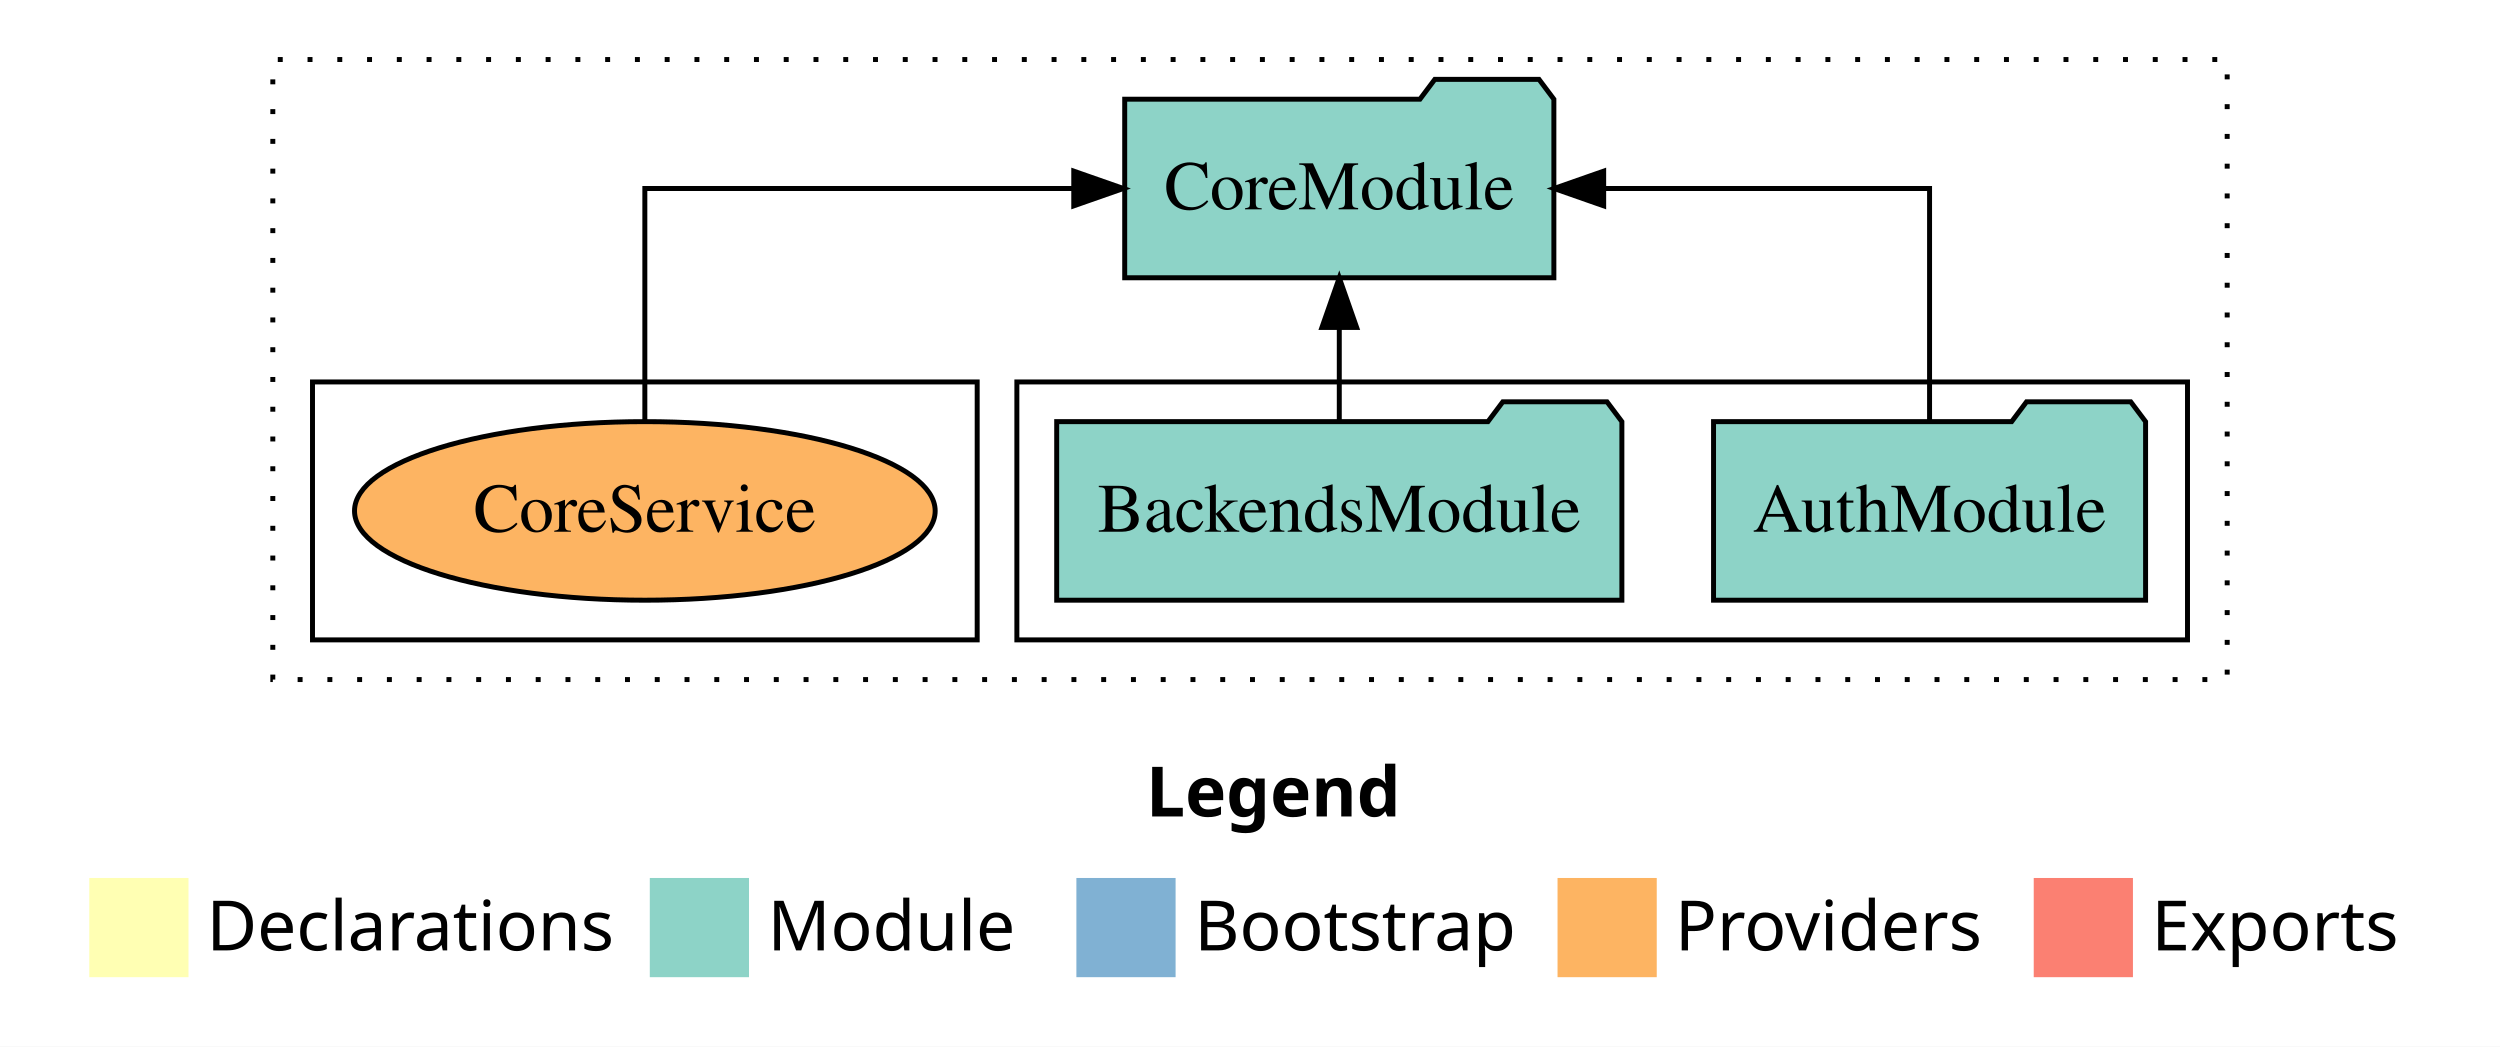
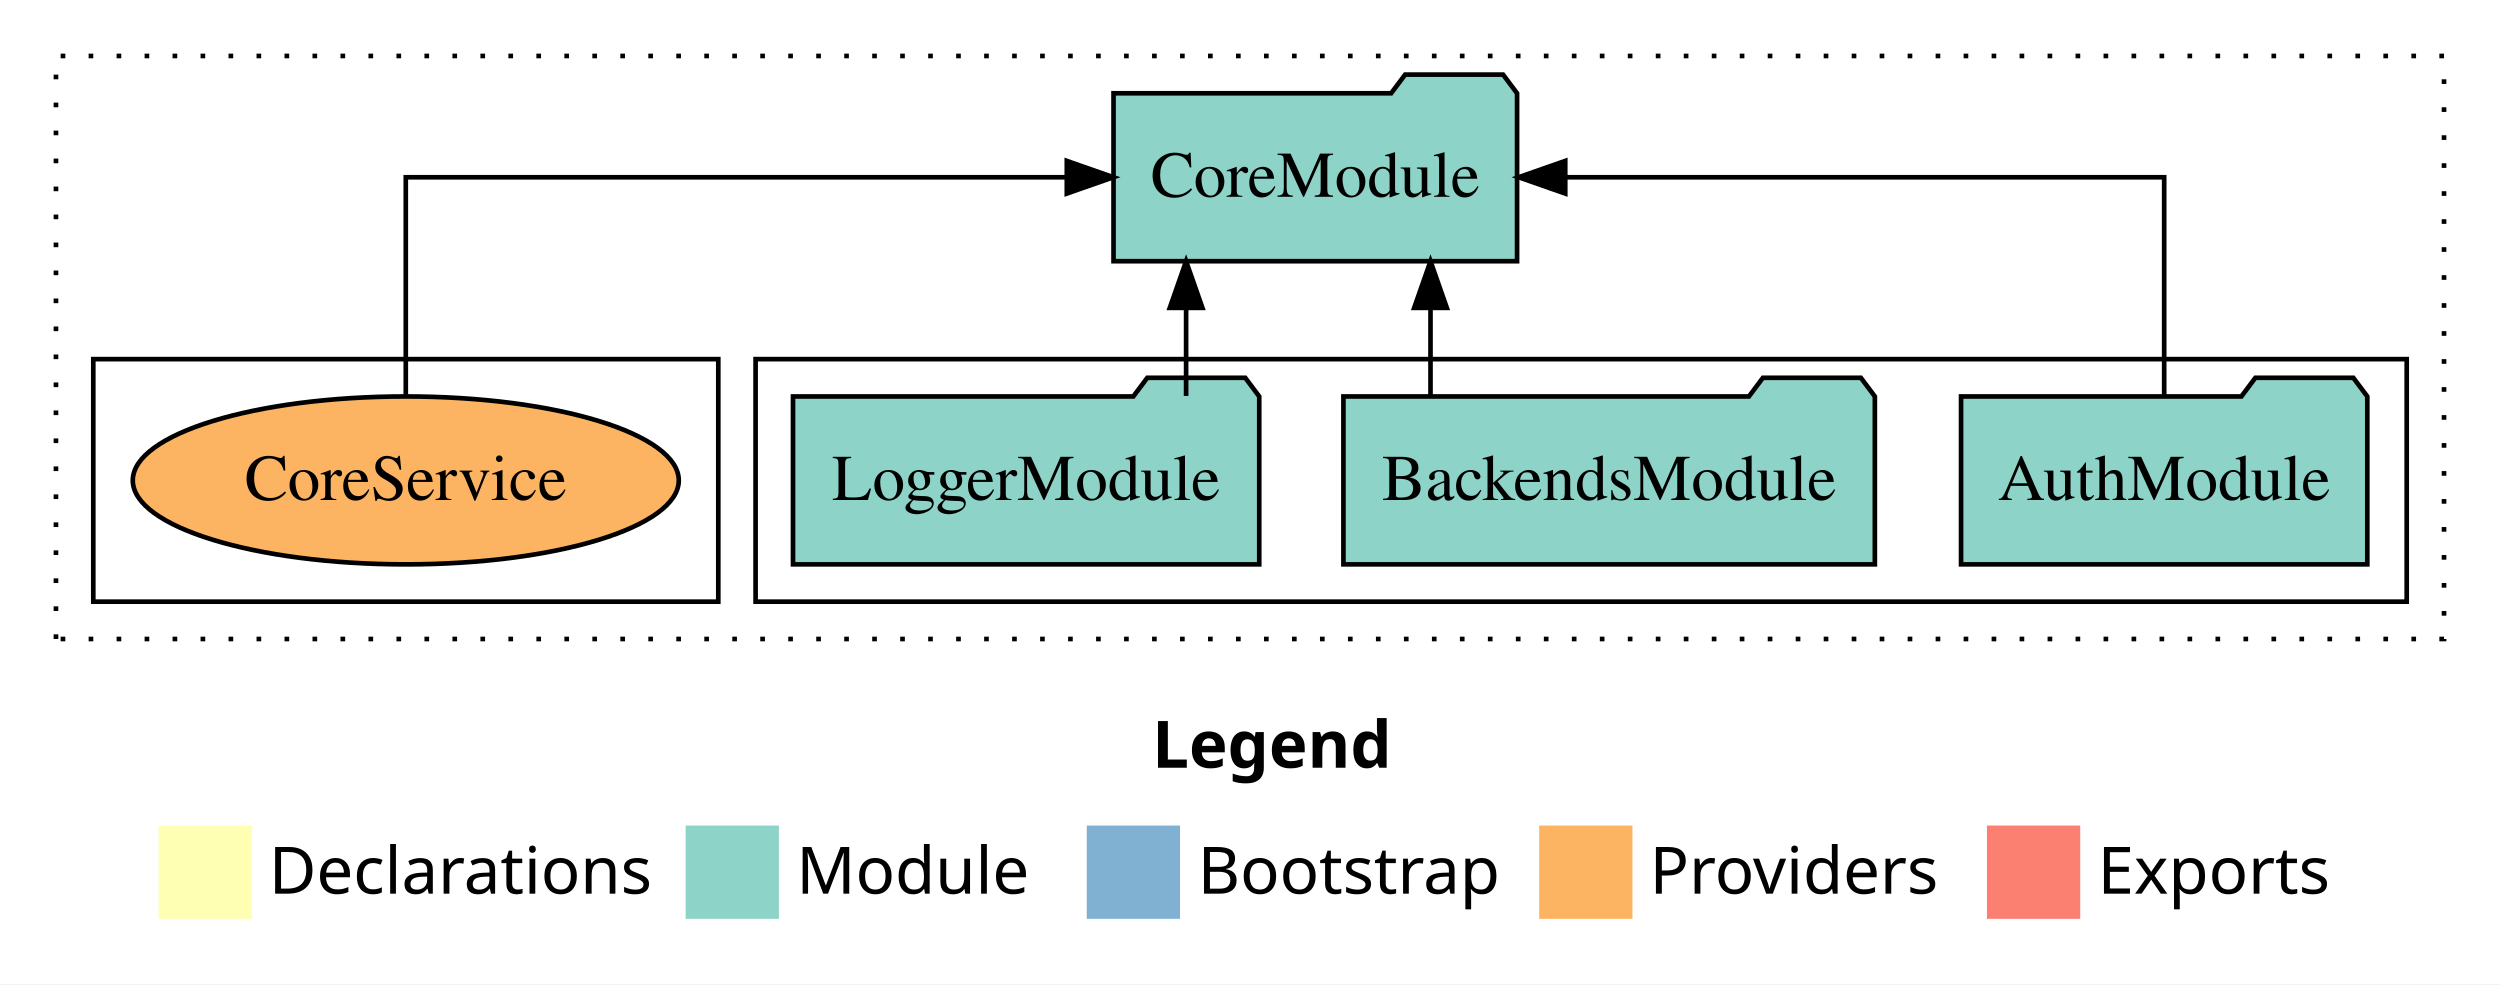
- <svg xmlns="http://www.w3.org/2000/svg" width="504pt" height="211pt" viewBox="0.00 0.00 504.00 211.00">
+ <svg xmlns="http://www.w3.org/2000/svg" width="536pt" height="211pt" viewBox="0.00 0.00 536.00 211.00">
  <g id="graph0" class="graph" transform="scale(1 1) rotate(0) translate(4 207)">
-     <polygon fill="white" stroke="transparent" points="-4,4 -4,-207 500,-207 500,4 -4,4" />
-     <text text-anchor="start" x="227.01" y="-42.4" font-family="Times-12" font-weight="bold" font-size="14.00">Legend</text>
-     <polygon fill="#ffffb3" stroke="transparent" points="14,-10 14,-30 34,-30 34,-10 14,-10" />
-     <text text-anchor="start" x="37.63" y="-15.4" font-family="Times-12" font-size="14.00">  Declarations</text>
-     <polygon fill="#8dd3c7" stroke="transparent" points="127,-10 127,-30 147,-30 147,-10 127,-10" />
-     <text text-anchor="start" x="150.73" y="-15.4" font-family="Times-12" font-size="14.00">  Module</text>
-     <polygon fill="#80b1d3" stroke="transparent" points="213,-10 213,-30 233,-30 233,-10 213,-10" />
-     <text text-anchor="start" x="236.78" y="-15.4" font-family="Times-12" font-size="14.00">  Bootstrap</text>
-     <polygon fill="#fdb462" stroke="transparent" points="310,-10 310,-30 330,-30 330,-10 310,-10" />
-     <text text-anchor="start" x="333.67" y="-15.4" font-family="Times-12" font-size="14.00">  Providers</text>
-     <polygon fill="#fb8072" stroke="transparent" points="406,-10 406,-30 426,-30 426,-10 406,-10" />
-     <text text-anchor="start" x="429.73" y="-15.4" font-family="Times-12" font-size="14.00">  Exports</text>
+     <polygon fill="white" stroke="transparent" points="-4,4 -4,-207 532,-207 532,4 -4,4" />
+     <text text-anchor="start" x="243.01" y="-42.4" font-family="Times-12" font-weight="bold" font-size="14.00">Legend</text>
+     <polygon fill="#ffffb3" stroke="transparent" points="30,-10 30,-30 50,-30 50,-10 30,-10" />
+     <text text-anchor="start" x="53.63" y="-15.4" font-family="Times-12" font-size="14.00">  Declarations</text>
+     <polygon fill="#8dd3c7" stroke="transparent" points="143,-10 143,-30 163,-30 163,-10 143,-10" />
+     <text text-anchor="start" x="166.73" y="-15.4" font-family="Times-12" font-size="14.00">  Module</text>
+     <polygon fill="#80b1d3" stroke="transparent" points="229,-10 229,-30 249,-30 249,-10 229,-10" />
+     <text text-anchor="start" x="252.78" y="-15.4" font-family="Times-12" font-size="14.00">  Bootstrap</text>
+     <polygon fill="#fdb462" stroke="transparent" points="326,-10 326,-30 346,-30 346,-10 326,-10" />
+     <text text-anchor="start" x="349.67" y="-15.4" font-family="Times-12" font-size="14.00">  Providers</text>
+     <polygon fill="#fb8072" stroke="transparent" points="422,-10 422,-30 442,-30 442,-10 422,-10" />
+     <text text-anchor="start" x="445.73" y="-15.4" font-family="Times-12" font-size="14.00">  Exports</text>
    <g id="clust1" class="cluster">
-       <polygon fill="none" stroke="black" stroke-dasharray="1,5" points="51,-70 51,-195 445,-195 445,-70 51,-70" />
+       <polygon fill="none" stroke="black" stroke-dasharray="1,5" points="8,-70 8,-195 520,-195 520,-70 8,-70" />
    </g>
    <g id="clust3" class="cluster">
-       <polygon fill="none" stroke="black" points="201,-78 201,-130 437,-130 437,-78 201,-78" />
+       <polygon fill="none" stroke="black" points="158,-78 158,-130 512,-130 512,-78 158,-78" />
    </g>
    <g id="clust6" class="cluster">
-       <polygon fill="none" stroke="black" points="59,-78 59,-130 193,-130 193,-78 59,-78" />
+       <polygon fill="none" stroke="black" points="16,-78 16,-130 150,-130 150,-78 16,-78" />
    </g>
    <g id="node1" class="node">
-       <polygon fill="#8dd3c7" stroke="black" points="428.55,-122 425.55,-126 404.55,-126 401.55,-122 341.45,-122 341.45,-86 428.55,-86 428.55,-122" />
-       <text text-anchor="middle" x="385" y="-99.8" font-family="Times,serif" font-size="14.00">AuthModule</text>
+       <polygon fill="#8dd3c7" stroke="black" points="503.55,-122 500.55,-126 479.55,-126 476.55,-122 416.45,-122 416.45,-86 503.55,-86 503.55,-122" />
+       <text text-anchor="middle" x="460" y="-99.8" font-family="Times,serif" font-size="14.00">AuthModule</text>
+     </g>
+     <g id="node4" class="node">
+       <polygon fill="#8dd3c7" stroke="black" points="321.26,-187 318.26,-191 297.26,-191 294.26,-187 234.74,-187 234.74,-151 321.26,-151 321.26,-187" />
+       <text text-anchor="middle" x="278" y="-164.8" font-family="Times,serif" font-size="14.00">CoreModule</text>
+     </g>
+     <g id="edge1" class="edge">
+       <path fill="none" stroke="black" d="M460,-122.11C460,-141.34 460,-169 460,-169 460,-169 331.59,-169 331.59,-169" />
+       <polygon fill="black" stroke="black" points="331.59,-165.5 321.59,-169 331.59,-172.5 331.59,-165.5" />
+     </g>
+     <g id="node2" class="node">
+       <polygon fill="#8dd3c7" stroke="black" points="397.97,-122 394.97,-126 373.97,-126 370.97,-122 284.03,-122 284.03,-86 397.97,-86 397.97,-122" />
+       <text text-anchor="middle" x="341" y="-99.8" font-family="Times,serif" font-size="14.00">BackendsModule</text>
+     </g>
+     <g id="edge2" class="edge">
+       <path fill="none" stroke="black" d="M302.7,-122.11C302.7,-122.11 302.7,-140.99 302.7,-140.99" />
+       <polygon fill="black" stroke="black" points="299.2,-140.99 302.7,-150.99 306.2,-140.99 299.2,-140.99" />
    </g>
    <g id="node3" class="node">
-       <polygon fill="#8dd3c7" stroke="black" points="309.26,-187 306.26,-191 285.26,-191 282.26,-187 222.74,-187 222.74,-151 309.26,-151 309.26,-187" />
-       <text text-anchor="middle" x="266" y="-164.8" font-family="Times,serif" font-size="14.00">CoreModule</text>
-     </g>
-     <g id="edge1" class="edge">
-       <path fill="none" stroke="black" d="M385,-122.11C385,-141.34 385,-169 385,-169 385,-169 319.3,-169 319.3,-169" />
-       <polygon fill="black" stroke="black" points="319.3,-165.5 309.3,-169 319.3,-172.5 319.3,-165.5" />
-     </g>
-     <g id="node2" class="node">
-       <polygon fill="#8dd3c7" stroke="black" points="322.97,-122 319.97,-126 298.97,-126 295.97,-122 209.03,-122 209.03,-86 322.97,-86 322.97,-122" />
-       <text text-anchor="middle" x="266" y="-99.8" font-family="Times,serif" font-size="14.00">BackendsModule</text>
-     </g>
-     <g id="edge2" class="edge">
-       <path fill="none" stroke="black" d="M266,-122.11C266,-122.11 266,-140.99 266,-140.99" />
-       <polygon fill="black" stroke="black" points="262.5,-140.99 266,-150.99 269.5,-140.99 262.5,-140.99" />
-     </g>
-     <g id="node4" class="node">
-       <ellipse fill="#fdb462" stroke="black" cx="126" cy="-104" rx="58.53" ry="18" />
-       <text text-anchor="middle" x="126" y="-99.8" font-family="Times,serif" font-size="14.00">CoreService</text>
+       <polygon fill="#8dd3c7" stroke="black" points="265.98,-122 262.98,-126 241.98,-126 238.98,-122 166.02,-122 166.02,-86 265.98,-86 265.98,-122" />
+       <text text-anchor="middle" x="216" y="-99.8" font-family="Times,serif" font-size="14.00">LoggerModule</text>
    </g>
    <g id="edge3" class="edge">
-       <path fill="none" stroke="black" d="M126,-122.11C126,-141.34 126,-169 126,-169 126,-169 212.47,-169 212.47,-169" />
-       <polygon fill="black" stroke="black" points="212.47,-172.5 222.47,-169 212.47,-165.5 212.47,-172.5" />
+       <path fill="none" stroke="black" d="M250.3,-122.11C250.3,-122.11 250.3,-140.99 250.3,-140.99" />
+       <polygon fill="black" stroke="black" points="246.8,-140.99 250.3,-150.99 253.8,-140.99 246.8,-140.99" />
+     </g>
+     <g id="node5" class="node">
+       <ellipse fill="#fdb462" stroke="black" cx="83" cy="-104" rx="58.53" ry="18" />
+       <text text-anchor="middle" x="83" y="-99.8" font-family="Times,serif" font-size="14.00">CoreService</text>
+     </g>
+     <g id="edge4" class="edge">
+       <path fill="none" stroke="black" d="M83,-122.11C83,-141.34 83,-169 83,-169 83,-169 224.72,-169 224.72,-169" />
+       <polygon fill="black" stroke="black" points="224.72,-172.5 234.72,-169 224.72,-165.5 224.72,-172.5" />
    </g>
  </g>
</svg>
